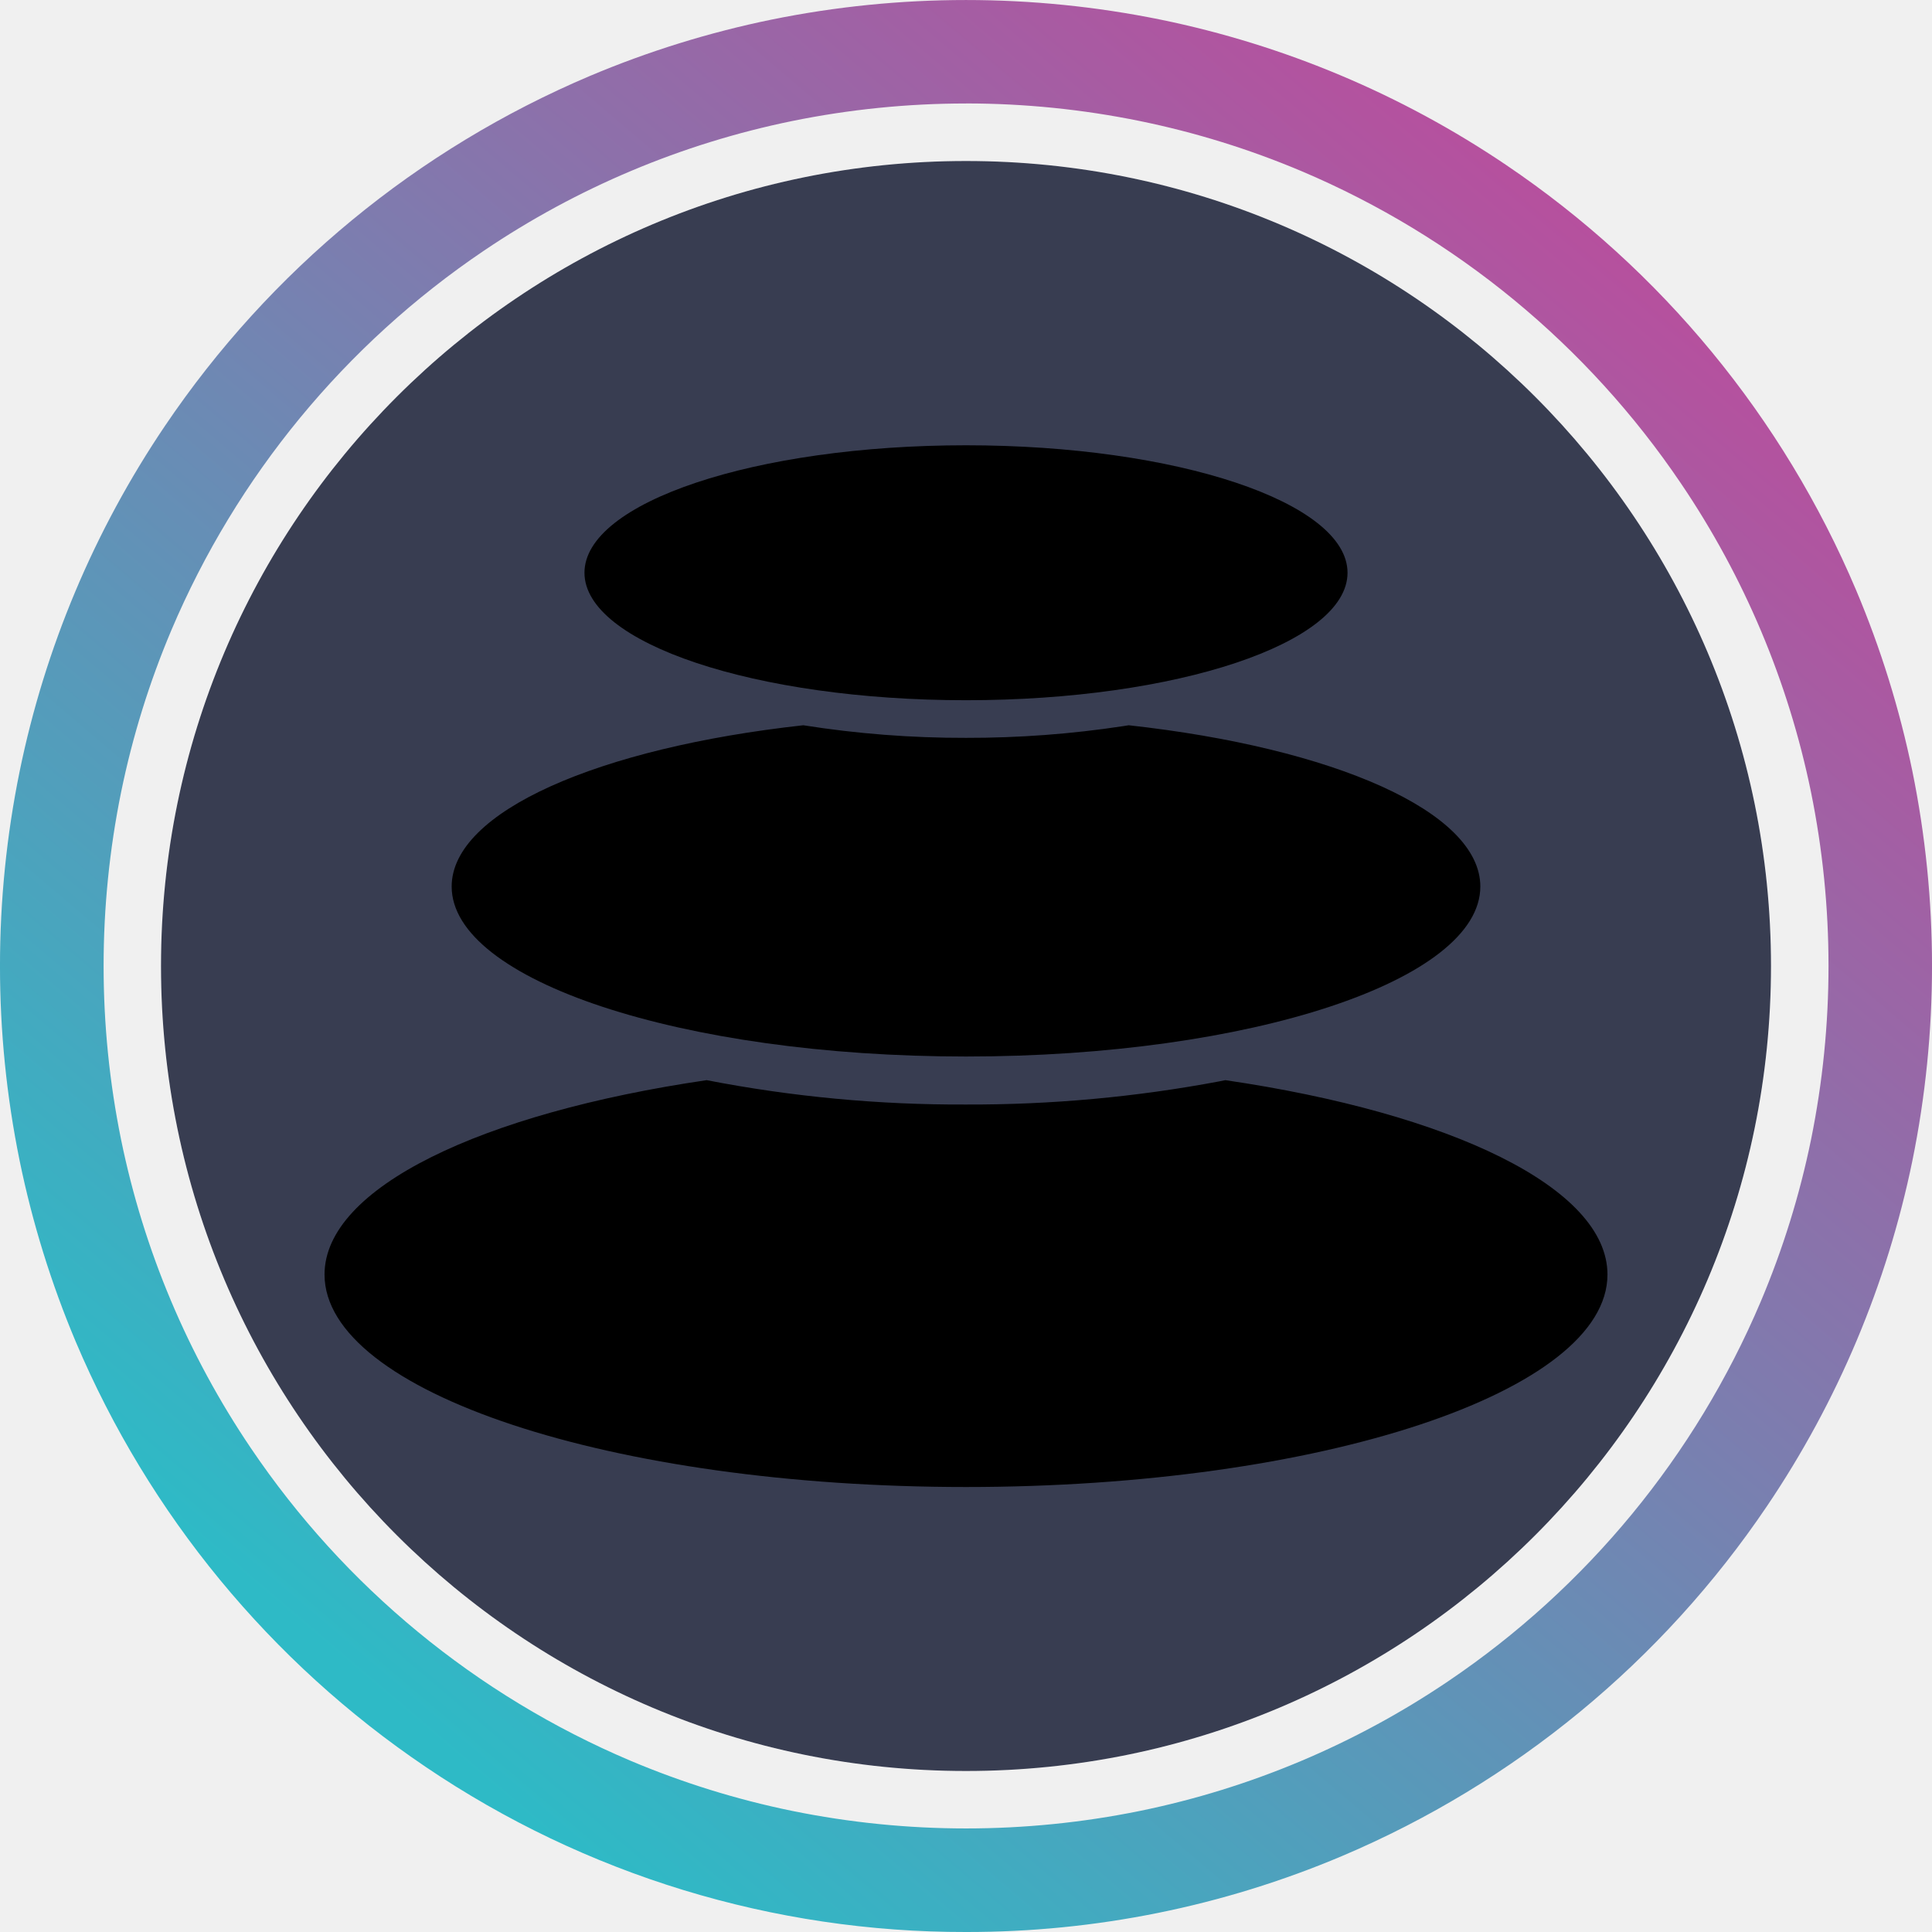
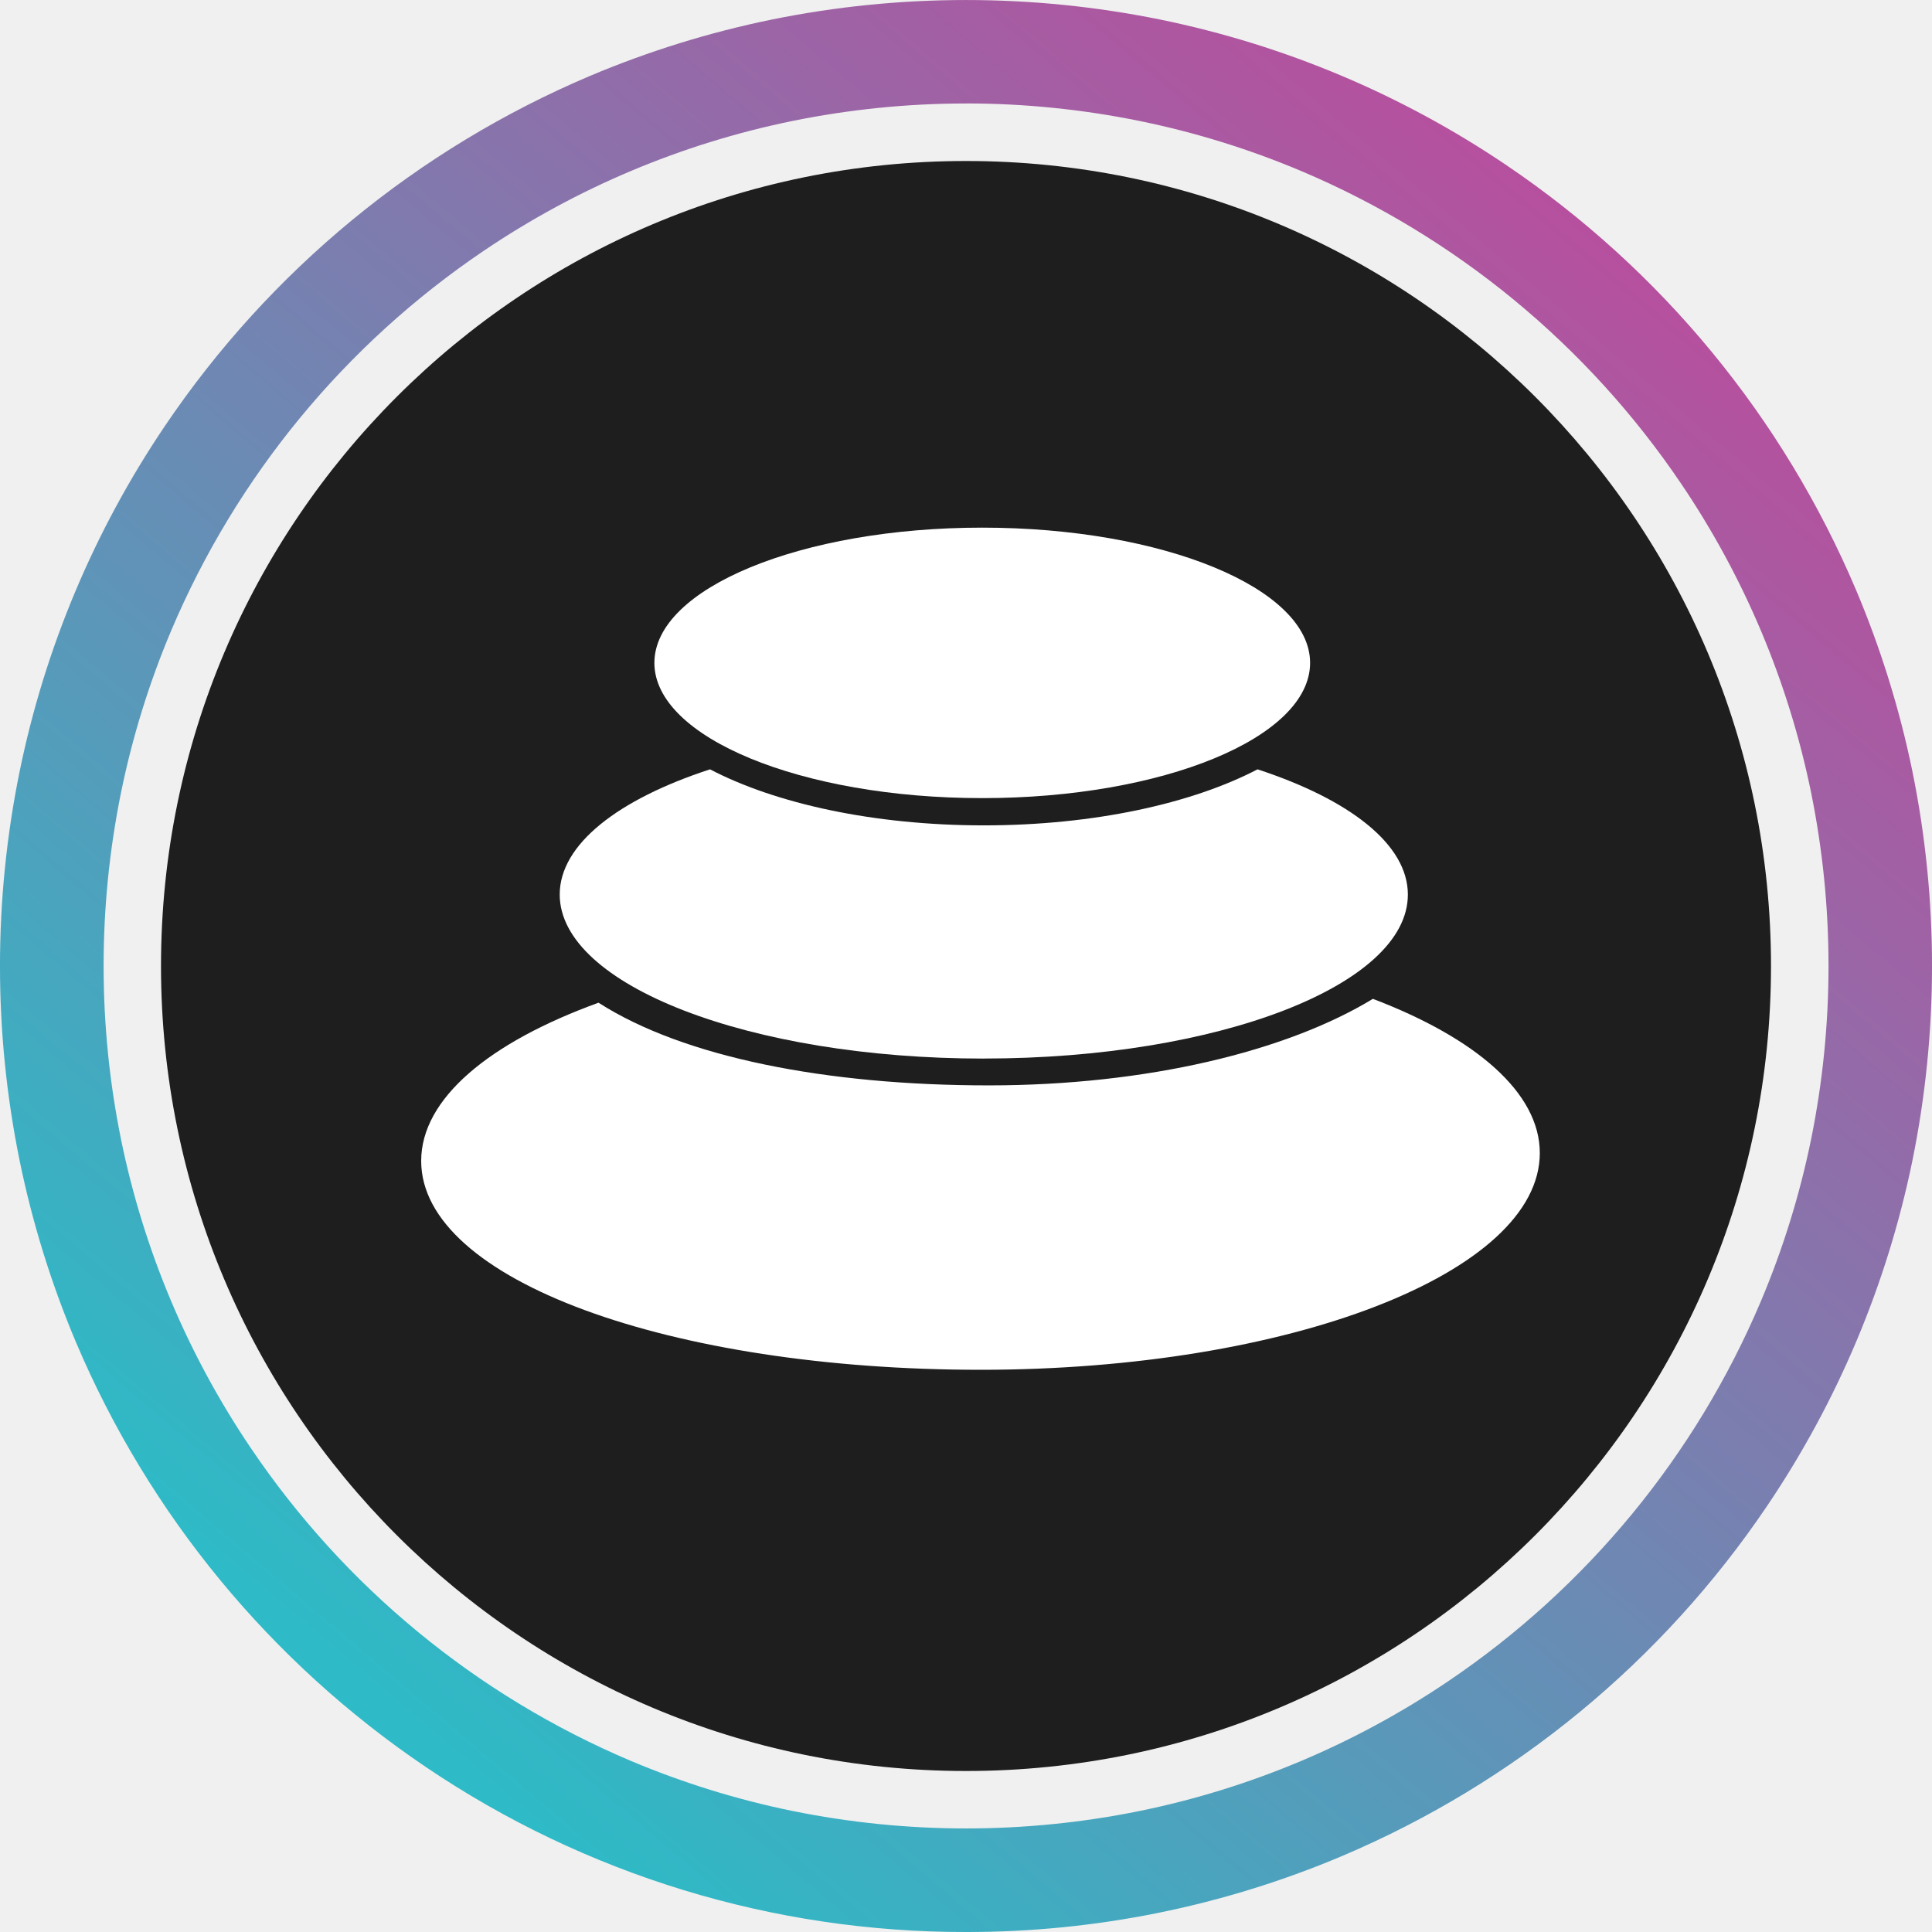
<svg xmlns="http://www.w3.org/2000/svg" width="48" height="48" fill="none" viewBox="0 0 48 48">
  <g clip-path="url(#a)">
    <path fill="url(#b)" d="M24 48a23.87 23.87 0 0 1-13.42-4.099 24.07 24.07 0 0 1-8.695-10.559 24 24 0 0 1-1.397-4.504 24.2 24.2 0 0 1 0-9.674 23.9 23.9 0 0 1 3.61-8.582 24.07 24.07 0 0 1 10.56-8.696A24 24 0 0 1 19.163.488c3.191-.65 6.481-.65 9.673 0a23.9 23.9 0 0 1 8.582 3.61 24.07 24.07 0 0 1 8.695 10.56 24 24 0 0 1 1.4 4.505c.65 3.191.65 6.481 0 9.673a23.9 23.9 0 0 1-3.612 8.582 24.07 24.07 0 0 1-10.559 8.695A23.9 23.9 0 0 1 24 48m0-45.429c-1.45 0-2.897.146-4.319.436A21.3 21.3 0 0 0 12.02 6.23a21.5 21.5 0 0 0-7.763 9.428 21.3 21.3 0 0 0-1.248 4.022c-.58 2.85-.58 5.788 0 8.638a21.3 21.3 0 0 0 3.225 7.662 21.5 21.5 0 0 0 9.428 7.764c1.296.547 2.643.966 4.022 1.248 2.85.58 5.787.58 8.637 0a21.3 21.3 0 0 0 7.663-3.225 21.5 21.5 0 0 0 7.76-9.427 21.3 21.3 0 0 0 1.25-4.023c.58-2.85.58-5.787 0-8.637a21.3 21.3 0 0 0-3.226-7.662 21.5 21.5 0 0 0-9.426-7.763 21.3 21.3 0 0 0-4.023-1.248A21.6 21.6 0 0 0 24 2.57" />
  </g>
  <g clip-path="url(#c)">
-     <svg width="48" height="48" viewBox="0 0 46 46">
-       <path fill="#fff" stroke="#383D51" stroke-width="48" d="M45.75 23c0 12.565-10.185 22.75-22.75 22.75S.25 35.565.25 23 10.435.25 23 .25 45.75 10.435 45.75 23Z" />
-       <path fill="#000" fill-rule="evenodd" d="M29.175 25.718c5.36.785 9.098 2.562 9.098 4.628 0 2.794-6.838 5.059-15.273 5.059S7.727 33.141 7.727 30.346c0-2.066 3.739-3.843 9.098-4.628a31.6 31.6 0 0 0 6.175.58 32 32 0 0 0 6.036-.552l.14-.028Zm-2.301-8.45c4.864.536 8.372 2.053 8.372 3.84 0 2.235-5.483 4.047-12.246 4.047s-12.246-1.812-12.246-4.047c0-1.787 3.508-3.304 8.372-3.84a24.4 24.4 0 0 0 3.874.3 24.6 24.6 0 0 0 3.748-.28z" clip-rule="evenodd" />
-       <path fill="#000" d="M23 16.672c5.017 0 9.084-1.359 9.084-3.035S28.017 10.602 23 10.602s-9.084 1.358-9.084 3.035c0 1.676 4.067 3.035 9.084 3.035" />
+     <svg width="48" height="48" viewBox="0 0 48 48">
+       <g clip-path="url(#d)">
+         <g clip-path="url(#e)">
+           <path fill="#1E1E1E" fill-rule="evenodd" d="M24 0c13.253 0 24 10.747 24 24S37.253 48 24 48 0 37.253 0 24 10.747 0 24 0" clip-rule="evenodd" />
+           <path fill="#fff" d="M24.36 34.032c-7.675 0-13.896-2.218-13.896-5.189 0-1.55 1.694-2.947 4.406-3.931 2.117 1.358 5.67 2.054 9.696 2.054 3.932 0 7.407-.85 9.543-2.15 2.558.974 4.147 2.333 4.147 3.83 0 2.976-6.22 5.386-13.896 5.386" />
+           <path fill="#fff" d="M24.442 26.3c-5.818 0-10.536-1.825-10.536-4.076 0-1.248 1.454-2.366 3.734-3.11 1.627.85 4.066 1.392 6.802 1.392s5.174-.543 6.801-1.392c2.285.748 3.735 1.862 3.735 3.11.004 2.251-4.714 4.075-10.536 4.075" />
+           <path fill="#fff" d="M24.403 19.829c-4.497 0-8.145-1.507-8.145-3.36s3.648-3.36 8.145-3.36c4.498 0 8.146 1.507 8.146 3.36s-3.648 3.36-8.146 3.36" />
+         </g>
+       </g>
+       <defs>
+         <clipPath id="d">
+           <path fill="#fff" d="M0 0h48v48H0z" />
+         </clipPath>
+         <clipPath id="e">
+           <path fill="#fff" d="M0 0h48v48H0z" />
+         </clipPath>
+       </defs>
    </svg>
  </g>
  <defs>
    <clipPath id="c">
      <circle cx="24" cy="24" r="20" />
    </clipPath>
    <clipPath id="a">
      <path fill="#fff" d="M0 0h48v48H0z" />
    </clipPath>
    <linearGradient id="b" x1="40.464" x2="9.888" y1="6.48" y2="42.528" gradientUnits="userSpaceOnUse">
      <stop stop-color="#B6509E" />
      <stop offset="1" stop-color="#2EBAC6" />
    </linearGradient>
  </defs>
</svg>
